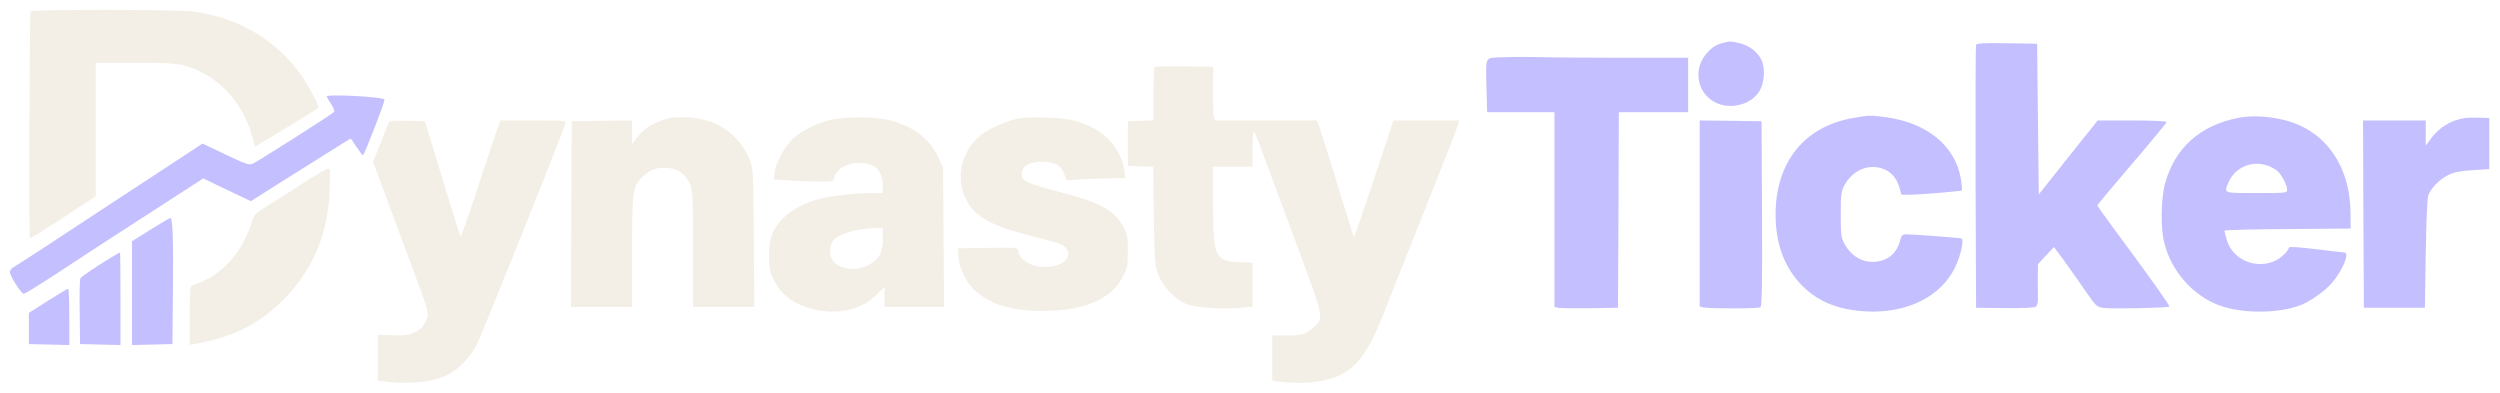
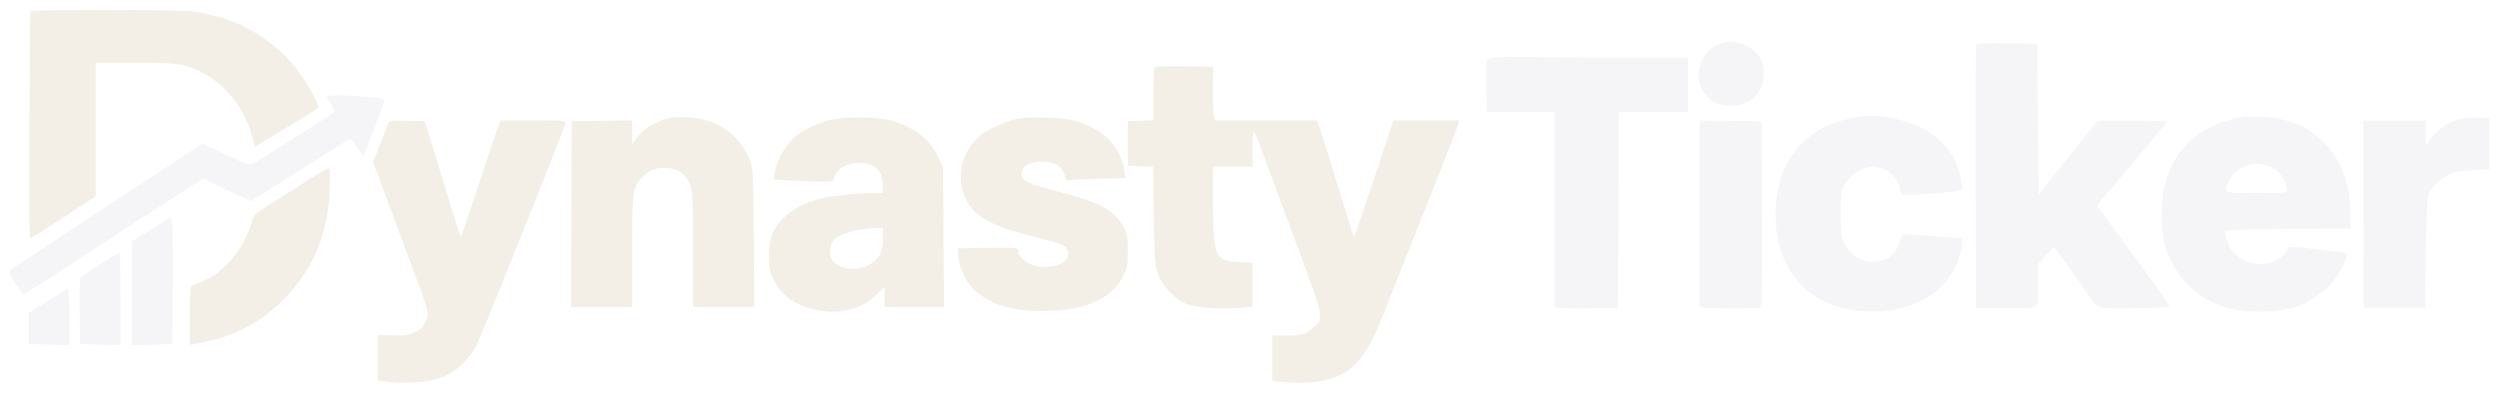
<svg xmlns="http://www.w3.org/2000/svg" viewBox="0 0 363.6 57.12" fill="none" role="img" aria-label="Dynasty Ticker">
  <g transform="translate(0,57.12) scale(0.024,-0.024)" fill="#f3efe6" stroke="none">
    <path d="M185 2311 c-6 -11 -10 -1369 -4 -1375 3 -3 93 54 202 125 l197 130 0 405 0 404 236 0 c182 0 250 -4 297 -16 195 -50 357 -217 413 -424 10 -36 18 -66 19 -68 2 -2 375 225 384 234 8 8 -59 136 -104 199 -151 211 -373 344 -642 384 -90 14 -989 15 -998 2z" />
    <path d="M6997 1974 c-4 -4 -7 -78 -7 -165 l0 -158 -77 -3 -78 -3 0 -135 0 -135 76 -3 77 -3 4 -297 c5 -278 6 -301 28 -357 29 -76 105 -154 176 -180 57 -20 230 -31 328 -20 l66 7 0 133 0 133 -79 3 c-149 7 -159 30 -160 357 l-1 222 120 0 120 0 0 112 c0 62 4 108 8 103 5 -6 23 -48 40 -95 17 -47 108 -292 202 -544 188 -506 185 -490 122 -548 -47 -44 -72 -52 -164 -51 l-88 1 0 -138 0 -137 53 -7 c128 -15 258 -2 343 34 113 49 185 145 273 365 32 83 147 371 254 640 108 270 199 502 202 518 l7 27 -199 0 -199 0 -118 -356 c-65 -195 -119 -354 -121 -352 -2 2 -49 152 -104 333 -56 182 -106 340 -111 353 l-10 22 -309 0 -309 0 -6 26 c-4 14 -6 88 -5 163 l1 136 -174 3 c-96 1 -177 -1 -181 -4z" />
    <path d="M3999 1646 c-68 -27 -104 -54 -141 -103 l-28 -37 0 72 0 72 -182 -2 -183 -3 -3 -562 -2 -563 185 0 185 0 0 328 c0 368 5 404 62 459 47 44 75 56 133 56 79 0 129 -33 160 -106 12 -30 15 -94 15 -387 l0 -350 186 0 185 0 -3 418 c-3 409 -3 418 -26 475 -66 163 -214 257 -406 257 -62 0 -95 -6 -137 -24z" />
    <path d="M5041 1655 c-87 -19 -181 -65 -235 -115 -51 -47 -102 -142 -112 -206 l-6 -41 93 -6 c50 -4 132 -7 180 -7 85 0 89 1 95 24 20 79 151 116 242 67 31 -17 52 -63 52 -116 l0 -45 -72 0 c-93 0 -237 -16 -311 -35 -91 -23 -168 -64 -223 -119 -64 -64 -84 -120 -84 -231 0 -71 4 -90 30 -143 51 -100 136 -158 270 -182 136 -25 266 9 349 91 l51 50 0 -60 0 -61 181 0 180 0 -3 423 -3 422 -29 62 c-53 116 -164 197 -313 228 -85 18 -247 18 -332 0z m309 -724 c0 -83 -23 -123 -89 -158 -74 -39 -177 -25 -215 28 -22 32 -20 91 4 122 32 41 140 72 263 76 l37 1 0 -69z" />
    <path d="M6180 1663 c-60 -10 -153 -47 -210 -83 -136 -88 -187 -268 -116 -408 56 -109 149 -160 418 -228 164 -41 182 -49 197 -81 31 -68 -81 -121 -198 -93 -54 13 -101 55 -101 91 0 19 -7 19 -182 17 l-183 -3 3 -50 c3 -68 51 -164 105 -210 97 -83 219 -119 407 -119 253 0 418 72 487 212 25 50 28 68 28 152 0 88 -2 99 -31 150 -56 100 -139 144 -395 210 -202 52 -229 68 -215 123 9 36 53 57 123 57 74 0 116 -24 133 -76 l13 -37 105 7 c58 3 138 6 179 6 l73 0 -6 43 c-23 158 -145 273 -331 312 -62 13 -243 18 -303 8z" />
    <path d="M2353 1633 c-3 -10 -25 -67 -49 -126 l-43 -108 65 -177 c36 -97 112 -302 169 -454 86 -229 103 -282 96 -306 -14 -47 -34 -73 -76 -95 -33 -17 -55 -21 -132 -19 l-93 2 0 -139 0 -138 61 -7 c154 -16 296 3 374 49 63 36 126 104 163 173 26 49 524 1289 539 1345 5 16 -9 17 -194 17 l-200 0 -14 -37 c-8 -21 -62 -181 -119 -355 -57 -175 -106 -315 -109 -313 -2 3 -52 161 -110 353 l-106 347 -108 3 c-96 2 -108 1 -114 -15z" />
    <path d="M1860 1284 c-74 -48 -174 -111 -223 -141 -48 -30 -90 -60 -94 -67 -4 -6 -17 -38 -28 -72 -48 -141 -150 -263 -268 -320 -39 -19 -77 -34 -84 -34 -10 0 -13 -41 -13 -180 l0 -179 33 5 c240 43 403 128 553 287 164 174 250 382 261 632 3 66 4 128 2 138 -3 14 -28 2 -139 -69z" />
  </g>
-   <g transform="translate(0,57.12) scale(0.024,-0.024)" fill="#c4bfff" stroke="none">
+   <g transform="translate(0,57.12) scale(0.024,-0.024)" fill="#f5f5f7" stroke="none">
    <path d="M10445 2121 c-45 -11 -69 -26 -103 -65 -81 -92 -60 -231 42 -291 98 -58 243 -18 286 78 23 49 26 124 6 170 -20 49 -77 93 -136 106 -56 12 -52 12 -95 2z" />
    <path d="M11975 2108 c-3 -7 -4 -368 -3 -803 l3 -790 175 -2 c118 -1 178 2 188 9 8 7 13 29 12 57 -1 25 -1 81 -1 123 l1 77 48 52 49 52 55 -74 c30 -41 87 -122 128 -181 71 -103 75 -108 116 -114 49 -7 391 0 400 8 5 6 -118 178 -349 490 -48 65 -87 120 -87 123 0 4 95 117 210 252 116 135 210 249 210 254 0 5 -94 9 -209 9 l-209 0 -179 -224 -178 -224 -5 457 -5 456 -183 3 c-140 2 -184 0 -187 -10z" />
    <path d="M9099 2033 c-103 -5 -95 12 -91 -190 l4 -143 204 0 204 0 0 -590 0 -590 23 -5 c12 -3 99 -4 192 -3 l170 3 3 593 2 592 210 0 210 0 0 165 0 165 -403 0 c-222 0 -457 2 -523 4 -65 2 -158 1 -205 -1z" />
    <path d="M1980 1795 c0 -3 12 -24 27 -46 15 -23 22 -43 17 -48 -20 -19 -471 -305 -494 -314 -21 -8 -48 1 -164 57 l-139 66 -196 -129 c-108 -70 -268 -176 -356 -233 -88 -58 -252 -165 -365 -240 -113 -74 -215 -140 -228 -147 -12 -6 -22 -20 -22 -29 0 -25 69 -132 84 -132 8 0 90 51 185 113 241 158 380 249 660 429 l243 157 39 -19 c21 -11 86 -42 144 -69 l105 -50 187 118 c104 65 239 150 301 189 63 40 115 72 117 72 2 0 17 -22 35 -50 18 -27 35 -50 40 -50 7 0 131 317 130 336 0 17 -350 36 -350 19z" />
    <path d="M11230 1665 c-296 -51 -470 -268 -470 -585 0 -180 54 -323 162 -432 97 -97 216 -145 383 -155 249 -14 456 88 543 267 35 74 56 169 38 175 -13 4 -290 25 -333 25 -26 0 -30 -5 -41 -46 -16 -58 -56 -99 -112 -114 -91 -24 -175 15 -223 103 -20 37 -22 57 -22 177 0 120 2 140 22 177 48 88 138 130 226 103 52 -15 91 -57 107 -115 l13 -45 47 0 c61 0 314 21 319 26 3 3 0 34 -6 70 -35 201 -204 340 -456 374 -93 12 -100 12 -197 -5z" />
    <path d="M13565 1666 c-231 -45 -385 -181 -444 -396 -26 -94 -29 -272 -5 -364 44 -171 172 -316 331 -376 139 -52 365 -51 498 2 50 20 128 73 172 118 70 71 128 200 90 200 -7 0 -84 9 -172 20 -97 12 -161 16 -163 11 -9 -27 -50 -66 -86 -82 -116 -53 -256 8 -291 125 -8 27 -15 53 -15 58 0 4 172 9 383 10 l382 3 -1 100 c-4 287 -158 499 -404 558 -97 24 -196 28 -275 13z m178 -290 c21 -8 48 -22 59 -33 26 -23 58 -86 58 -113 0 -19 -5 -20 -185 -20 -204 0 -199 -2 -171 63 39 93 142 137 239 103z" />
    <path d="M14883 1652 c-63 -22 -115 -61 -154 -115 l-29 -40 0 76 0 77 -190 0 -190 0 2 -567 3 -568 185 0 185 0 5 330 c4 220 9 339 17 356 20 45 71 96 121 119 34 17 74 24 147 29 l100 6 0 155 0 155 -75 2 c-52 2 -91 -3 -127 -15z" />
    <path d="M10300 1086 l0 -564 23 -5 c39 -8 331 -8 345 1 9 7 12 127 10 568 l-3 559 -187 3 -188 2 0 -564z" />
    <path d="M913 989 l-113 -71 0 -314 0 -315 123 3 122 3 3 330 c3 316 -2 436 -16 434 -4 0 -58 -32 -119 -70z" />
    <path d="M669 817 c-85 -52 -173 -111 -181 -122 -5 -5 -7 -98 -5 -205 l2 -195 123 -3 122 -3 0 281 c0 154 -1 280 -3 280 -2 0 -28 -15 -58 -33z" />
    <path d="M290 557 l-115 -73 0 -95 0 -94 123 -3 122 -3 0 171 c0 93 -3 170 -7 170 -5 0 -60 -33 -123 -73z" />
  </g>
</svg>
